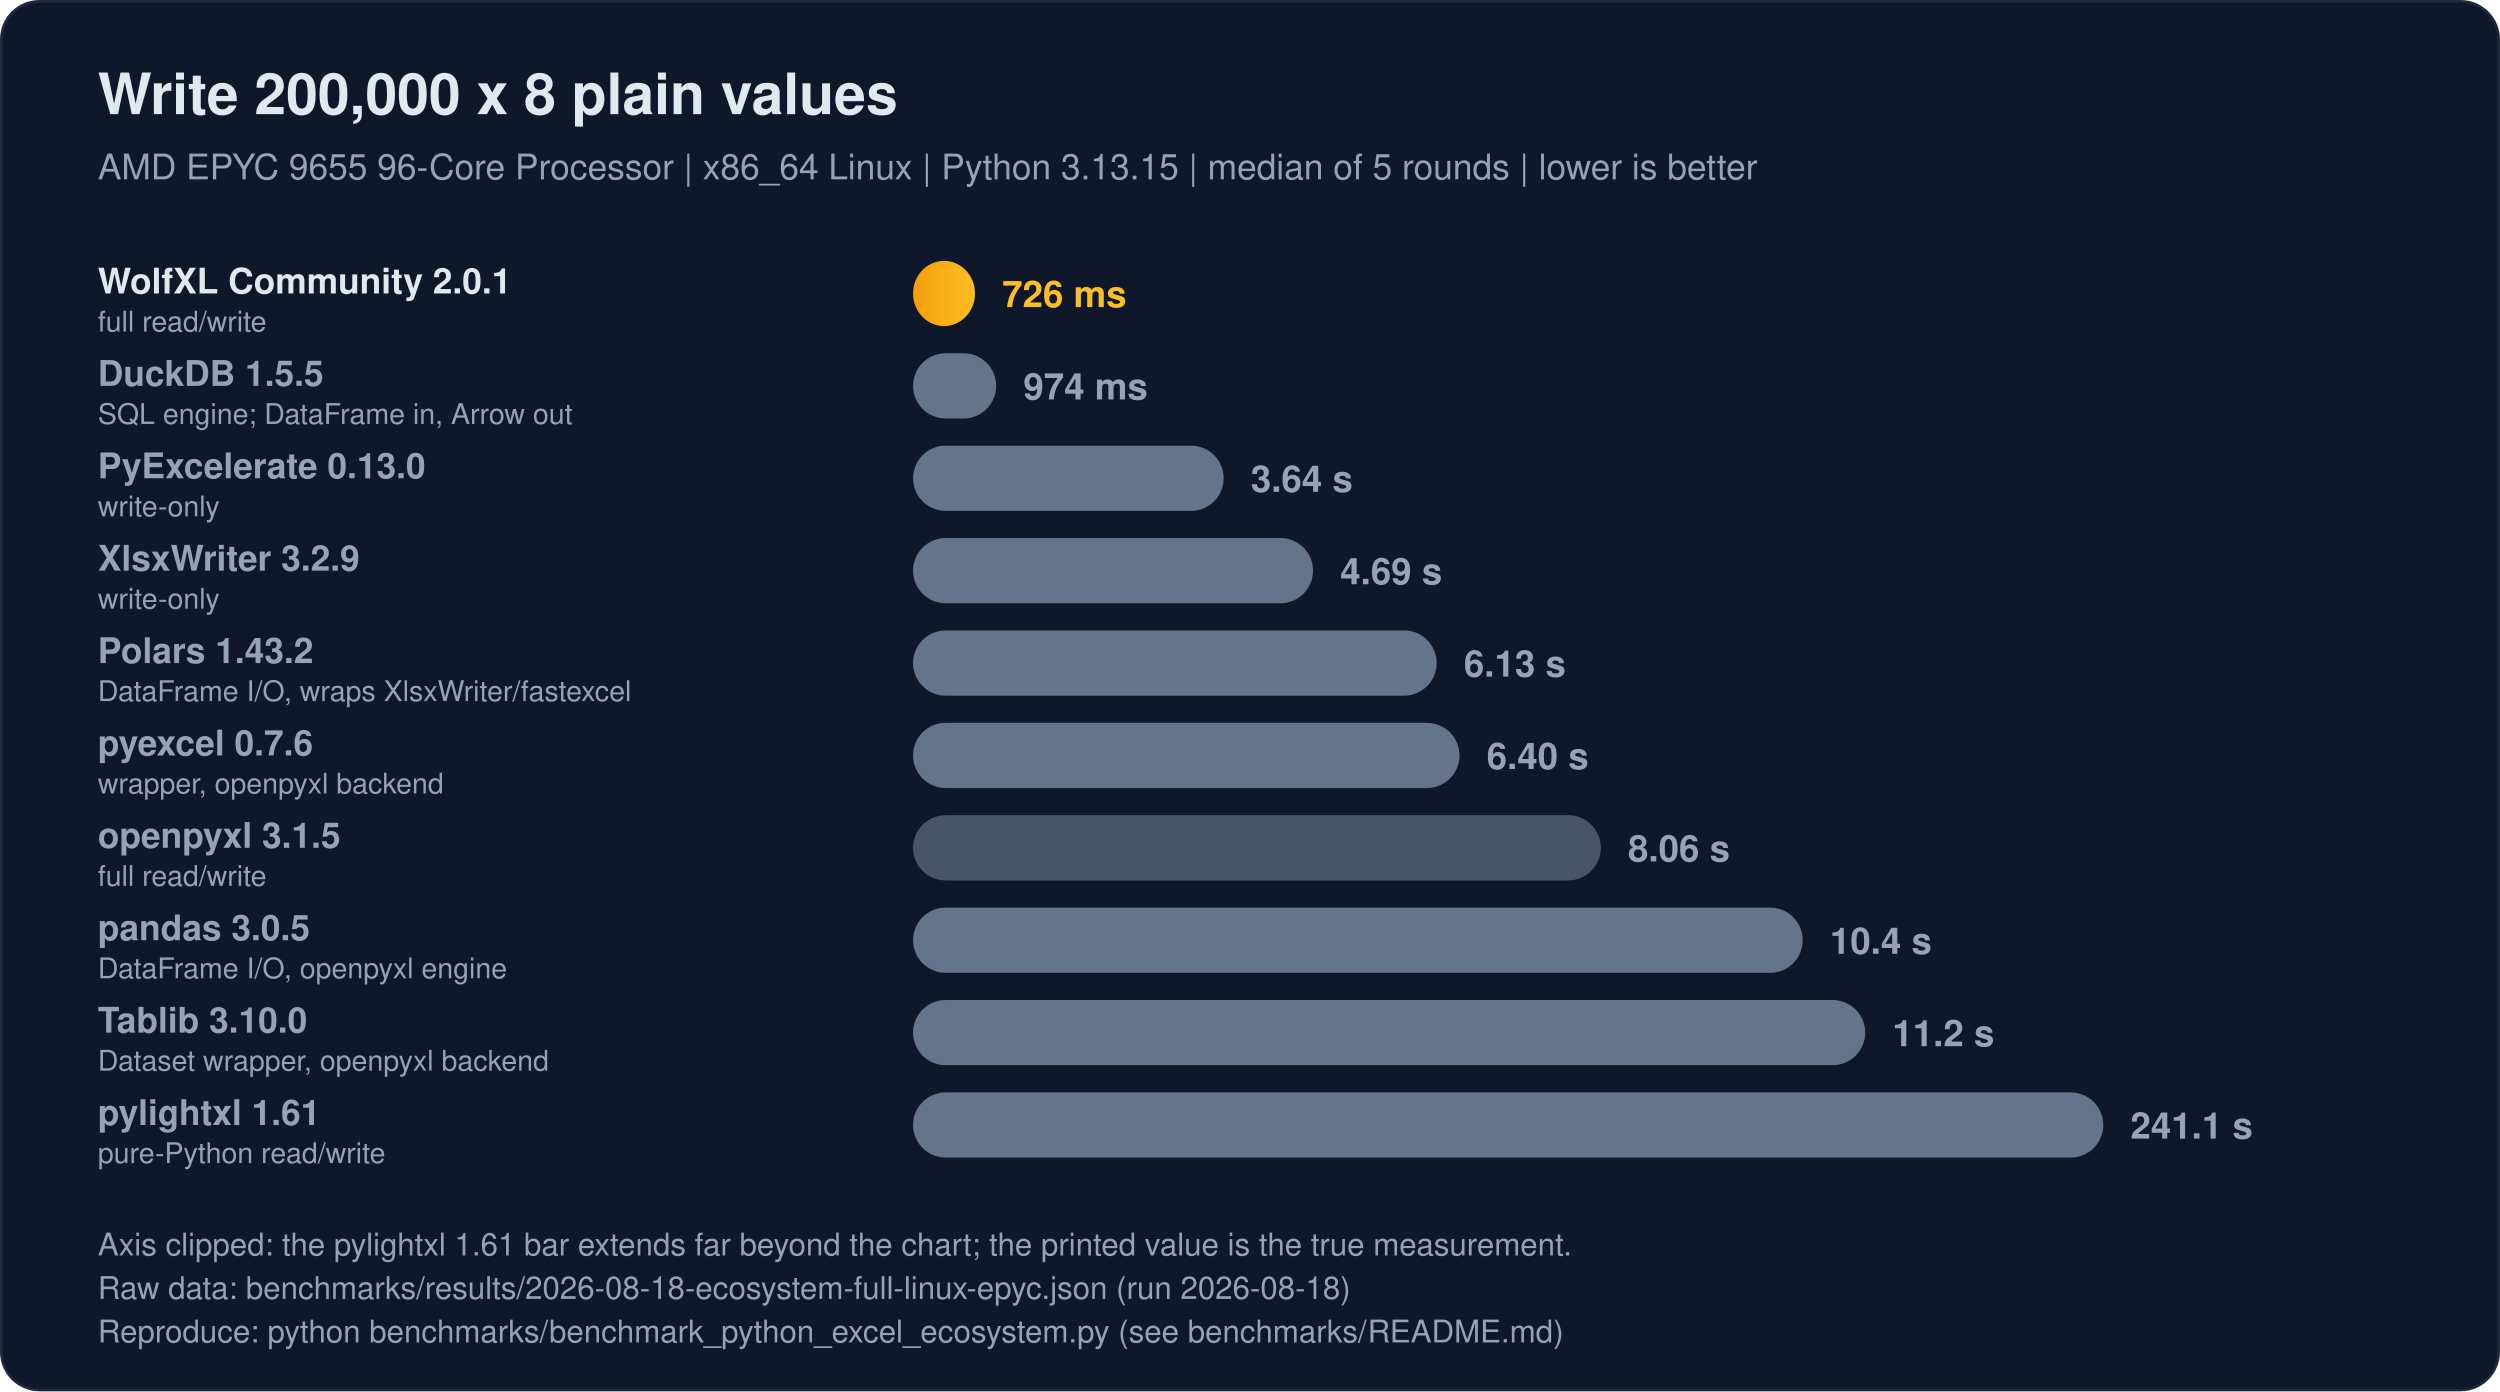
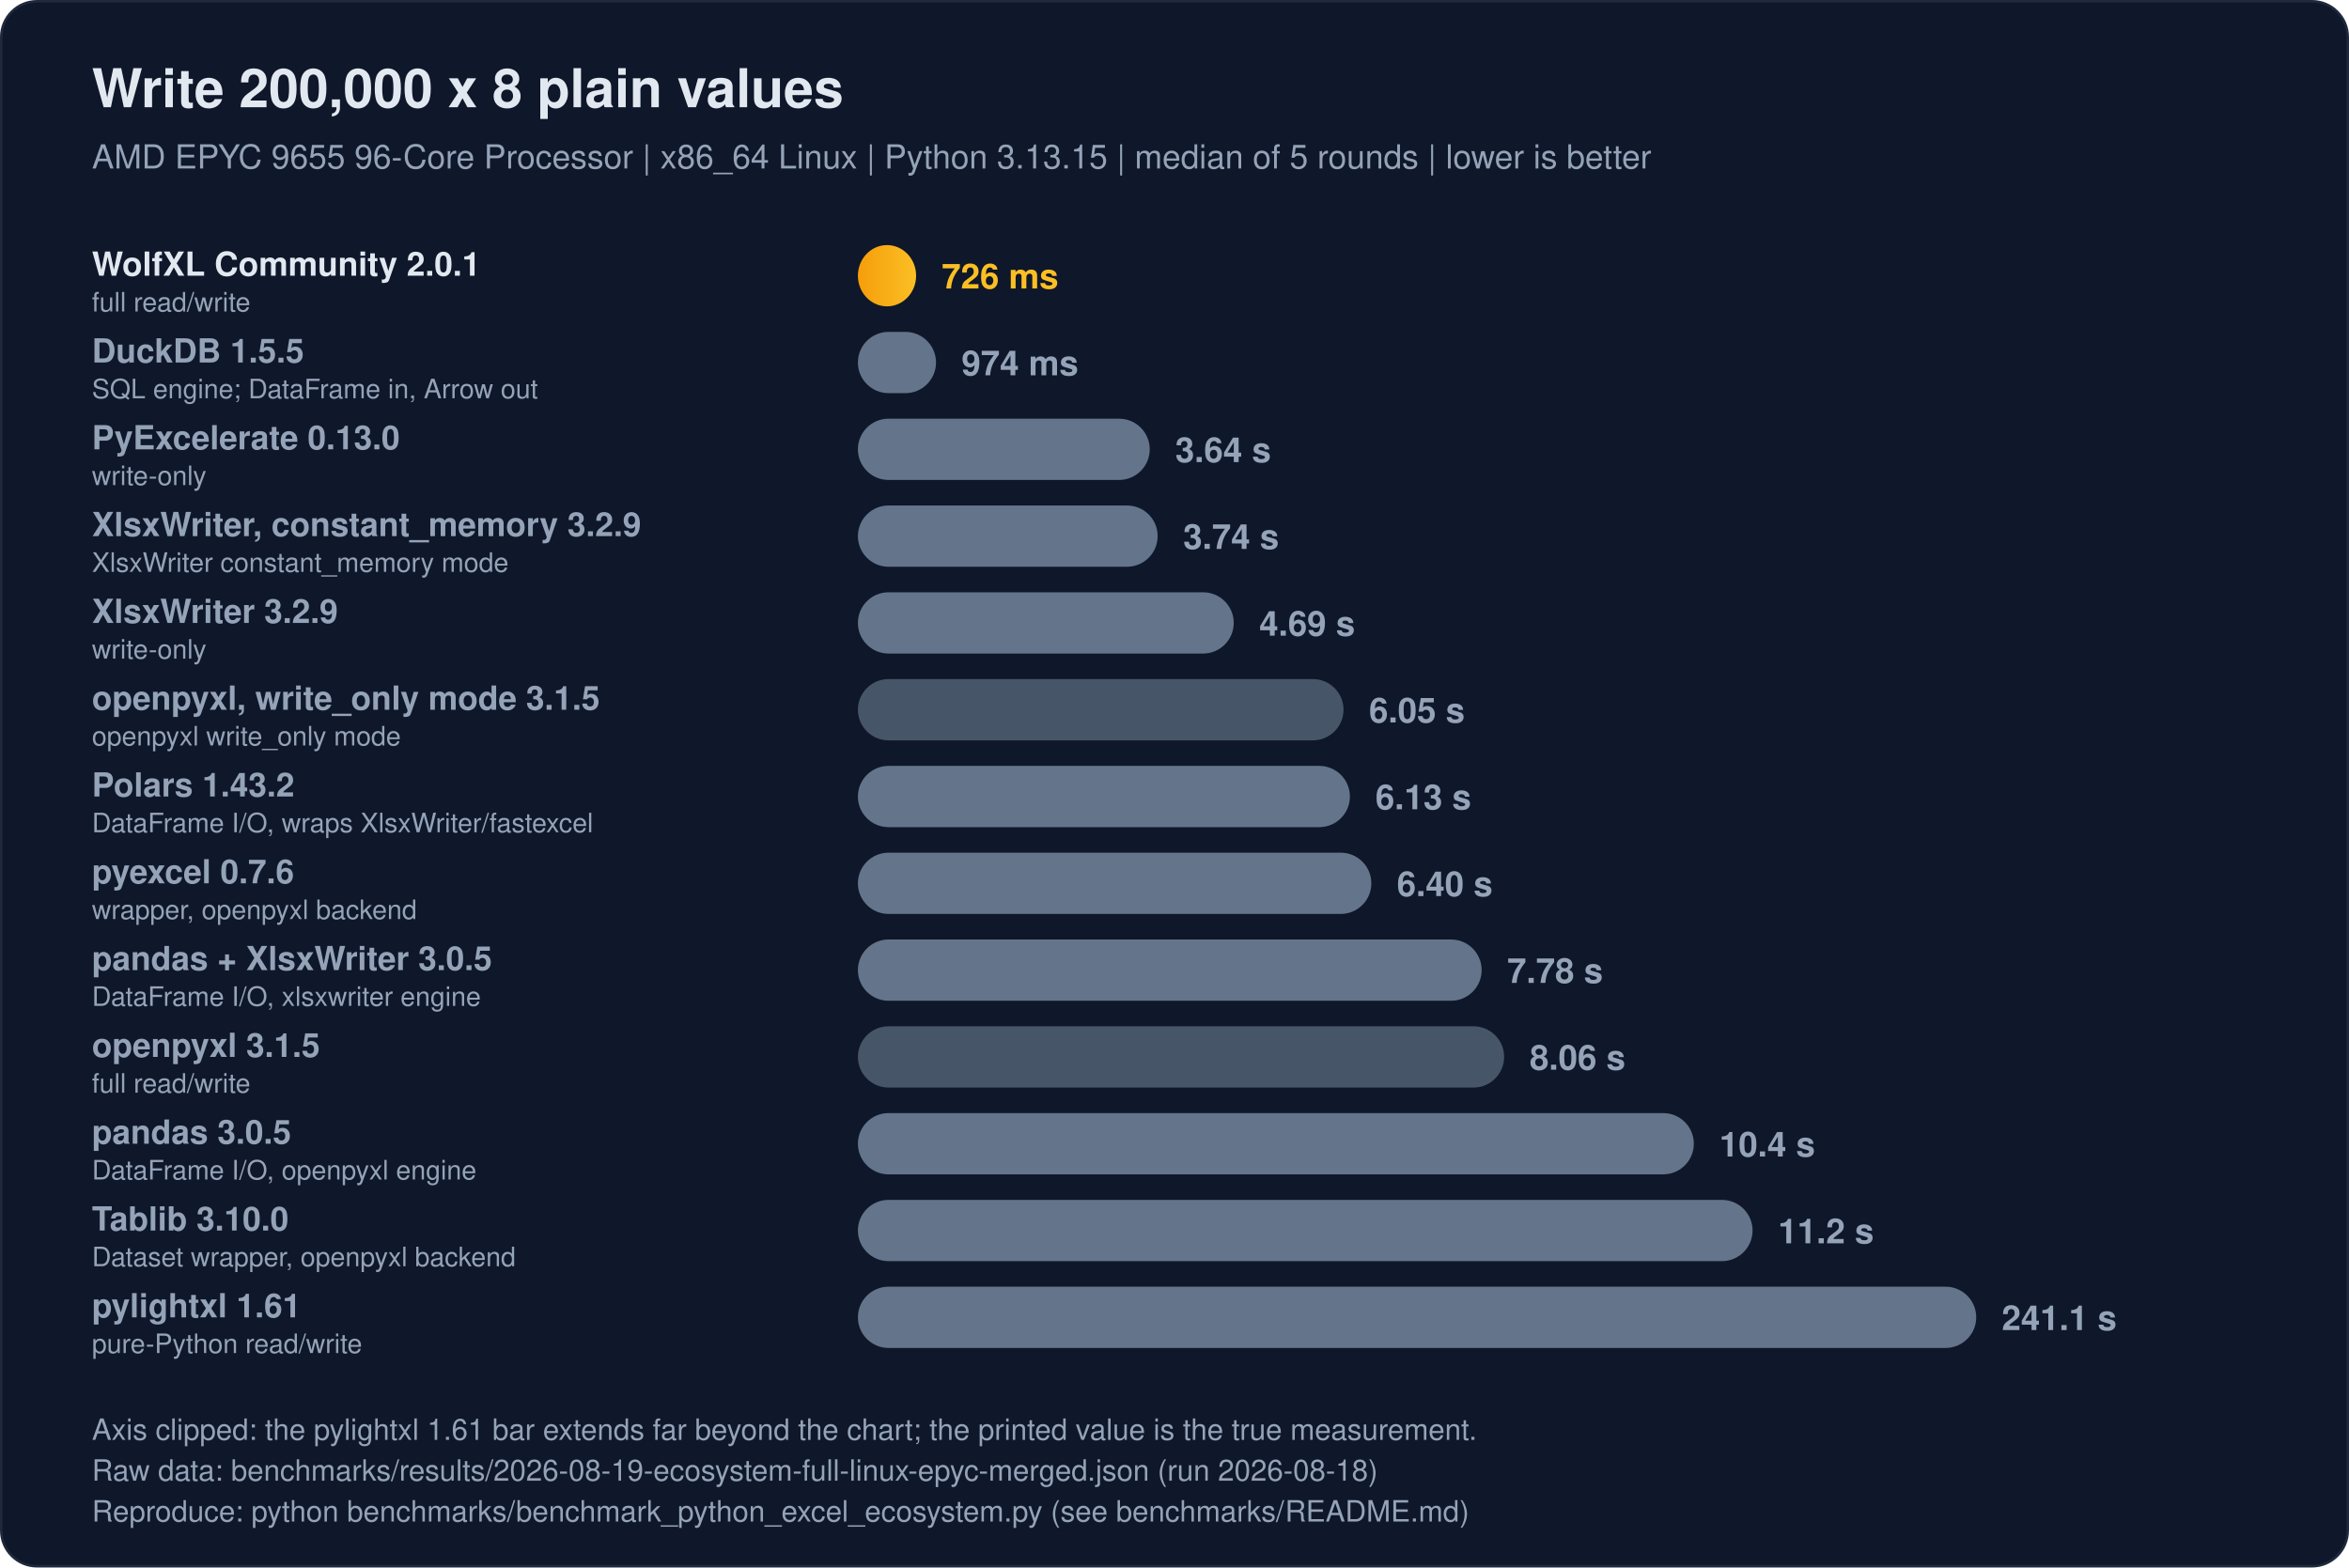
- <svg xmlns="http://www.w3.org/2000/svg" width="920" height="512" viewBox="0 0 920 512" role="img" aria-label="Write 200,000 x 8 plain values">
+ <svg xmlns="http://www.w3.org/2000/svg" width="920" height="614" viewBox="0 0 920 614" role="img" aria-label="Write 200,000 x 8 plain values">
  <defs>
    <linearGradient id="wolfxl" x1="0" y1="0" x2="1" y2="0">
      <stop offset="0" stop-color="#f59e0b" />
      <stop offset="1" stop-color="#fbbf24" />
    </linearGradient>
  </defs>
-   <rect x="0.5" y="0.5" width="919" height="511" rx="14" fill="#0f172a" stroke="#1e293b" />
+   <rect x="0.5" y="0.5" width="919" height="613" rx="14" fill="#0f172a" stroke="#1e293b" />
  <text x="36" y="42" font-family="-apple-system,'Segoe UI',Helvetica,Arial,sans-serif" font-size="21" font-weight="700" fill="#e2e8f0">Write 200,000 x 8 plain values</text>
  <text x="36" y="66" font-family="-apple-system,'Segoe UI',Helvetica,Arial,sans-serif" font-size="13" fill="#94a3b8">AMD EPYC 9655 96-Core Processor | x86_64 Linux | Python 3.13.15 | median of 5 rounds | lower is better</text>
  <text x="36" y="108" font-family="-apple-system,'Segoe UI',Helvetica,Arial,sans-serif" font-size="13" font-weight="700" fill="#e2e8f0">WolfXL Community 2.0.1</text>
  <text x="36" y="122" font-family="-apple-system,'Segoe UI',Helvetica,Arial,sans-serif" font-size="10.5" fill="#94a3b8">full read/write</text>
  <rect x="336" y="96" width="22.8" height="24" rx="12.0" fill="url(#wolfxl)" />
  <text x="368.8" y="113" font-family="-apple-system,'Segoe UI',Helvetica,Arial,sans-serif" font-size="13.5" font-weight="700" fill="#fbbf24">726 ms</text>
  <text x="36" y="142" font-family="-apple-system,'Segoe UI',Helvetica,Arial,sans-serif" font-size="13" font-weight="600" fill="#94a3b8">DuckDB 1.5.5</text>
  <text x="36" y="156" font-family="-apple-system,'Segoe UI',Helvetica,Arial,sans-serif" font-size="10.5" fill="#94a3b8">SQL engine; DataFrame in, Arrow out</text>
  <rect x="336" y="130" width="30.6" height="24" rx="12.0" fill="#64748b" />
  <text x="376.6" y="147" font-family="-apple-system,'Segoe UI',Helvetica,Arial,sans-serif" font-size="13.5" font-weight="700" fill="#94a3b8">974 ms</text>
  <text x="36" y="176" font-family="-apple-system,'Segoe UI',Helvetica,Arial,sans-serif" font-size="13" font-weight="600" fill="#94a3b8">PyExcelerate 0.13.0</text>
  <text x="36" y="190" font-family="-apple-system,'Segoe UI',Helvetica,Arial,sans-serif" font-size="10.5" fill="#94a3b8">write-only</text>
  <rect x="336" y="164" width="114.3" height="24" rx="12.0" fill="#64748b" />
  <text x="460.3" y="181" font-family="-apple-system,'Segoe UI',Helvetica,Arial,sans-serif" font-size="13.5" font-weight="700" fill="#94a3b8">3.64 s</text>
-   <text x="36" y="210" font-family="-apple-system,'Segoe UI',Helvetica,Arial,sans-serif" font-size="13" font-weight="600" fill="#94a3b8">XlsxWriter 3.2.9</text>
-   <text x="36" y="224" font-family="-apple-system,'Segoe UI',Helvetica,Arial,sans-serif" font-size="10.5" fill="#94a3b8">write-only</text>
-   <rect x="336" y="198" width="147.2" height="24" rx="12.0" fill="#64748b" />
-   <text x="493.2" y="215" font-family="-apple-system,'Segoe UI',Helvetica,Arial,sans-serif" font-size="13.5" font-weight="700" fill="#94a3b8">4.69 s</text>
-   <text x="36" y="244" font-family="-apple-system,'Segoe UI',Helvetica,Arial,sans-serif" font-size="13" font-weight="600" fill="#94a3b8">Polars 1.43.2</text>
-   <text x="36" y="258" font-family="-apple-system,'Segoe UI',Helvetica,Arial,sans-serif" font-size="10.5" fill="#94a3b8">DataFrame I/O, wraps XlsxWriter/fastexcel</text>
-   <rect x="336" y="232" width="192.7" height="24" rx="12.0" fill="#64748b" />
-   <text x="538.7" y="249" font-family="-apple-system,'Segoe UI',Helvetica,Arial,sans-serif" font-size="13.5" font-weight="700" fill="#94a3b8">6.13 s</text>
-   <text x="36" y="278" font-family="-apple-system,'Segoe UI',Helvetica,Arial,sans-serif" font-size="13" font-weight="600" fill="#94a3b8">pyexcel 0.7.6</text>
-   <text x="36" y="292" font-family="-apple-system,'Segoe UI',Helvetica,Arial,sans-serif" font-size="10.5" fill="#94a3b8">wrapper, openpyxl backend</text>
-   <rect x="336" y="266" width="201.1" height="24" rx="12.0" fill="#64748b" />
-   <text x="547.1" y="283" font-family="-apple-system,'Segoe UI',Helvetica,Arial,sans-serif" font-size="13.5" font-weight="700" fill="#94a3b8">6.40 s</text>
-   <text x="36" y="312" font-family="-apple-system,'Segoe UI',Helvetica,Arial,sans-serif" font-size="13" font-weight="600" fill="#94a3b8">openpyxl 3.1.5</text>
-   <text x="36" y="326" font-family="-apple-system,'Segoe UI',Helvetica,Arial,sans-serif" font-size="10.5" fill="#94a3b8">full read/write</text>
-   <rect x="336" y="300" width="253.1" height="24" rx="12.0" fill="#475569" />
-   <text x="599.1" y="317" font-family="-apple-system,'Segoe UI',Helvetica,Arial,sans-serif" font-size="13.5" font-weight="700" fill="#94a3b8">8.06 s</text>
-   <text x="36" y="346" font-family="-apple-system,'Segoe UI',Helvetica,Arial,sans-serif" font-size="13" font-weight="600" fill="#94a3b8">pandas 3.0.5</text>
-   <text x="36" y="360" font-family="-apple-system,'Segoe UI',Helvetica,Arial,sans-serif" font-size="10.5" fill="#94a3b8">DataFrame I/O, openpyxl engine</text>
-   <rect x="336" y="334" width="327.4" height="24" rx="12.0" fill="#64748b" />
-   <text x="673.4" y="351" font-family="-apple-system,'Segoe UI',Helvetica,Arial,sans-serif" font-size="13.5" font-weight="700" fill="#94a3b8">10.4 s</text>
-   <text x="36" y="380" font-family="-apple-system,'Segoe UI',Helvetica,Arial,sans-serif" font-size="13" font-weight="600" fill="#94a3b8">Tablib 3.10.0</text>
-   <text x="36" y="394" font-family="-apple-system,'Segoe UI',Helvetica,Arial,sans-serif" font-size="10.5" fill="#94a3b8">Dataset wrapper, openpyxl backend</text>
-   <rect x="336" y="368" width="350.4" height="24" rx="12.0" fill="#64748b" />
-   <text x="696.4" y="385" font-family="-apple-system,'Segoe UI',Helvetica,Arial,sans-serif" font-size="13.5" font-weight="700" fill="#94a3b8">11.2 s</text>
-   <text x="36" y="414" font-family="-apple-system,'Segoe UI',Helvetica,Arial,sans-serif" font-size="13" font-weight="600" fill="#94a3b8">pylightxl 1.61</text>
-   <text x="36" y="428" font-family="-apple-system,'Segoe UI',Helvetica,Arial,sans-serif" font-size="10.5" fill="#94a3b8">pure-Python read/write</text>
-   <rect x="336" y="402" width="438.0" height="24" rx="12.0" fill="#64748b" />
-   <text x="784.0" y="419" font-family="-apple-system,'Segoe UI',Helvetica,Arial,sans-serif" font-size="13.5" font-weight="700" fill="#94a3b8">241.1 s</text>
-   <text x="36" y="462" font-family="-apple-system,'Segoe UI',Helvetica,Arial,sans-serif" font-size="11.5" fill="#94a3b8">Axis clipped: the pylightxl 1.61 bar extends far beyond the chart; the printed value is the true measurement.</text>
-   <text x="36" y="478" font-family="-apple-system,'Segoe UI',Helvetica,Arial,sans-serif" font-size="11.5" fill="#94a3b8">Raw data: benchmarks/results/2026-08-18-ecosystem-full-linux-epyc.json (run 2026-08-18)</text>
-   <text x="36" y="494" font-family="-apple-system,'Segoe UI',Helvetica,Arial,sans-serif" font-size="11.5" fill="#94a3b8">Reproduce: python benchmarks/benchmark_python_excel_ecosystem.py (see benchmarks/README.md)</text>
+   <text x="36" y="210" font-family="-apple-system,'Segoe UI',Helvetica,Arial,sans-serif" font-size="13" font-weight="600" fill="#94a3b8">XlsxWriter, constant_memory 3.2.9</text>
+   <text x="36" y="224" font-family="-apple-system,'Segoe UI',Helvetica,Arial,sans-serif" font-size="10.5" fill="#94a3b8">XlsxWriter constant_memory mode</text>
+   <rect x="336" y="198" width="117.4" height="24" rx="12.0" fill="#64748b" />
+   <text x="463.4" y="215" font-family="-apple-system,'Segoe UI',Helvetica,Arial,sans-serif" font-size="13.5" font-weight="700" fill="#94a3b8">3.74 s</text>
+   <text x="36" y="244" font-family="-apple-system,'Segoe UI',Helvetica,Arial,sans-serif" font-size="13" font-weight="600" fill="#94a3b8">XlsxWriter 3.2.9</text>
+   <text x="36" y="258" font-family="-apple-system,'Segoe UI',Helvetica,Arial,sans-serif" font-size="10.5" fill="#94a3b8">write-only</text>
+   <rect x="336" y="232" width="147.2" height="24" rx="12.0" fill="#64748b" />
+   <text x="493.2" y="249" font-family="-apple-system,'Segoe UI',Helvetica,Arial,sans-serif" font-size="13.5" font-weight="700" fill="#94a3b8">4.69 s</text>
+   <text x="36" y="278" font-family="-apple-system,'Segoe UI',Helvetica,Arial,sans-serif" font-size="13" font-weight="600" fill="#94a3b8">openpyxl, write_only mode 3.1.5</text>
+   <text x="36" y="292" font-family="-apple-system,'Segoe UI',Helvetica,Arial,sans-serif" font-size="10.5" fill="#94a3b8">openpyxl write_only mode</text>
+   <rect x="336" y="266" width="190.2" height="24" rx="12.0" fill="#475569" />
+   <text x="536.2" y="283" font-family="-apple-system,'Segoe UI',Helvetica,Arial,sans-serif" font-size="13.5" font-weight="700" fill="#94a3b8">6.05 s</text>
+   <text x="36" y="312" font-family="-apple-system,'Segoe UI',Helvetica,Arial,sans-serif" font-size="13" font-weight="600" fill="#94a3b8">Polars 1.43.2</text>
+   <text x="36" y="326" font-family="-apple-system,'Segoe UI',Helvetica,Arial,sans-serif" font-size="10.5" fill="#94a3b8">DataFrame I/O, wraps XlsxWriter/fastexcel</text>
+   <rect x="336" y="300" width="192.7" height="24" rx="12.0" fill="#64748b" />
+   <text x="538.7" y="317" font-family="-apple-system,'Segoe UI',Helvetica,Arial,sans-serif" font-size="13.5" font-weight="700" fill="#94a3b8">6.13 s</text>
+   <text x="36" y="346" font-family="-apple-system,'Segoe UI',Helvetica,Arial,sans-serif" font-size="13" font-weight="600" fill="#94a3b8">pyexcel 0.7.6</text>
+   <text x="36" y="360" font-family="-apple-system,'Segoe UI',Helvetica,Arial,sans-serif" font-size="10.5" fill="#94a3b8">wrapper, openpyxl backend</text>
+   <rect x="336" y="334" width="201.1" height="24" rx="12.0" fill="#64748b" />
+   <text x="547.1" y="351" font-family="-apple-system,'Segoe UI',Helvetica,Arial,sans-serif" font-size="13.5" font-weight="700" fill="#94a3b8">6.40 s</text>
+   <text x="36" y="380" font-family="-apple-system,'Segoe UI',Helvetica,Arial,sans-serif" font-size="13" font-weight="600" fill="#94a3b8">pandas + XlsxWriter 3.0.5</text>
+   <text x="36" y="394" font-family="-apple-system,'Segoe UI',Helvetica,Arial,sans-serif" font-size="10.5" fill="#94a3b8">DataFrame I/O, xlsxwriter engine</text>
+   <rect x="336" y="368" width="244.3" height="24" rx="12.0" fill="#64748b" />
+   <text x="590.3" y="385" font-family="-apple-system,'Segoe UI',Helvetica,Arial,sans-serif" font-size="13.5" font-weight="700" fill="#94a3b8">7.78 s</text>
+   <text x="36" y="414" font-family="-apple-system,'Segoe UI',Helvetica,Arial,sans-serif" font-size="13" font-weight="600" fill="#94a3b8">openpyxl 3.1.5</text>
+   <text x="36" y="428" font-family="-apple-system,'Segoe UI',Helvetica,Arial,sans-serif" font-size="10.5" fill="#94a3b8">full read/write</text>
+   <rect x="336" y="402" width="253.1" height="24" rx="12.0" fill="#475569" />
+   <text x="599.1" y="419" font-family="-apple-system,'Segoe UI',Helvetica,Arial,sans-serif" font-size="13.5" font-weight="700" fill="#94a3b8">8.06 s</text>
+   <text x="36" y="448" font-family="-apple-system,'Segoe UI',Helvetica,Arial,sans-serif" font-size="13" font-weight="600" fill="#94a3b8">pandas 3.0.5</text>
+   <text x="36" y="462" font-family="-apple-system,'Segoe UI',Helvetica,Arial,sans-serif" font-size="10.5" fill="#94a3b8">DataFrame I/O, openpyxl engine</text>
+   <rect x="336" y="436" width="327.4" height="24" rx="12.0" fill="#64748b" />
+   <text x="673.4" y="453" font-family="-apple-system,'Segoe UI',Helvetica,Arial,sans-serif" font-size="13.5" font-weight="700" fill="#94a3b8">10.4 s</text>
+   <text x="36" y="482" font-family="-apple-system,'Segoe UI',Helvetica,Arial,sans-serif" font-size="13" font-weight="600" fill="#94a3b8">Tablib 3.10.0</text>
+   <text x="36" y="496" font-family="-apple-system,'Segoe UI',Helvetica,Arial,sans-serif" font-size="10.5" fill="#94a3b8">Dataset wrapper, openpyxl backend</text>
+   <rect x="336" y="470" width="350.4" height="24" rx="12.0" fill="#64748b" />
+   <text x="696.4" y="487" font-family="-apple-system,'Segoe UI',Helvetica,Arial,sans-serif" font-size="13.5" font-weight="700" fill="#94a3b8">11.2 s</text>
+   <text x="36" y="516" font-family="-apple-system,'Segoe UI',Helvetica,Arial,sans-serif" font-size="13" font-weight="600" fill="#94a3b8">pylightxl 1.61</text>
+   <text x="36" y="530" font-family="-apple-system,'Segoe UI',Helvetica,Arial,sans-serif" font-size="10.5" fill="#94a3b8">pure-Python read/write</text>
+   <rect x="336" y="504" width="438.0" height="24" rx="12.0" fill="#64748b" />
+   <text x="784.0" y="521" font-family="-apple-system,'Segoe UI',Helvetica,Arial,sans-serif" font-size="13.5" font-weight="700" fill="#94a3b8">241.1 s</text>
+   <text x="36" y="564" font-family="-apple-system,'Segoe UI',Helvetica,Arial,sans-serif" font-size="11.5" fill="#94a3b8">Axis clipped: the pylightxl 1.61 bar extends far beyond the chart; the printed value is the true measurement.</text>
+   <text x="36" y="580" font-family="-apple-system,'Segoe UI',Helvetica,Arial,sans-serif" font-size="11.5" fill="#94a3b8">Raw data: benchmarks/results/2026-08-19-ecosystem-full-linux-epyc-merged.json (run 2026-08-18)</text>
+   <text x="36" y="596" font-family="-apple-system,'Segoe UI',Helvetica,Arial,sans-serif" font-size="11.5" fill="#94a3b8">Reproduce: python benchmarks/benchmark_python_excel_ecosystem.py (see benchmarks/README.md)</text>
</svg>
